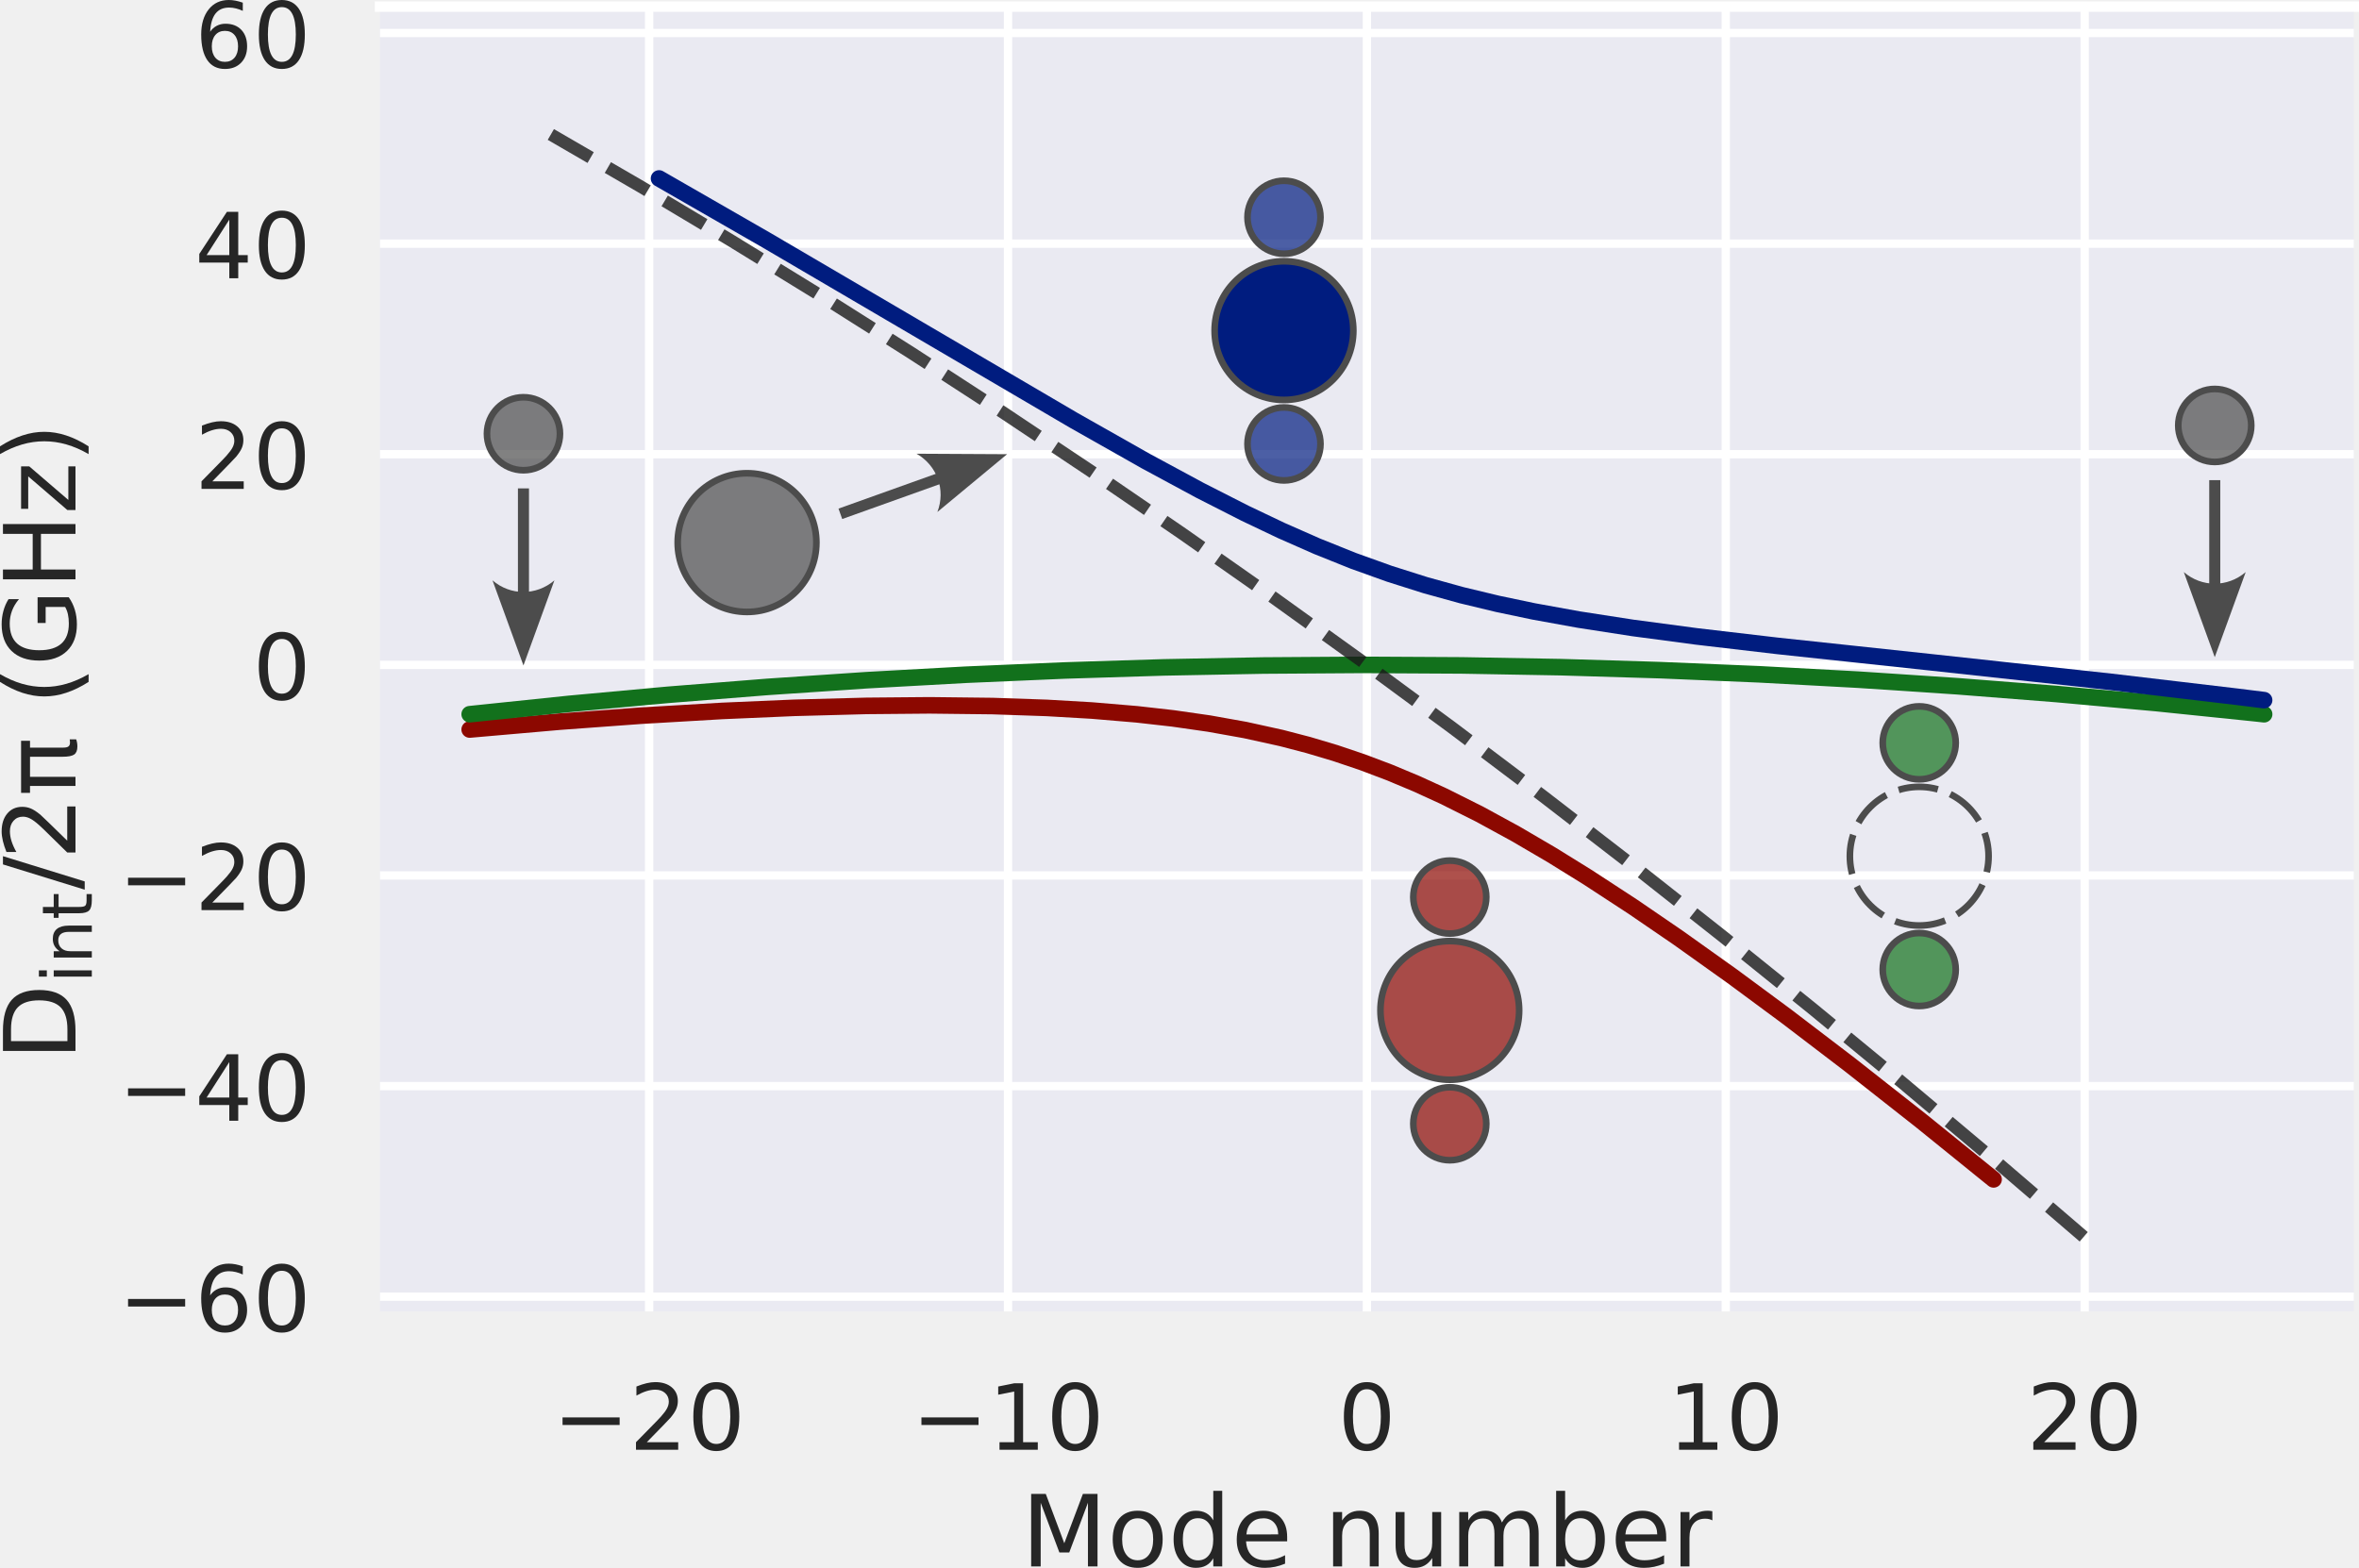
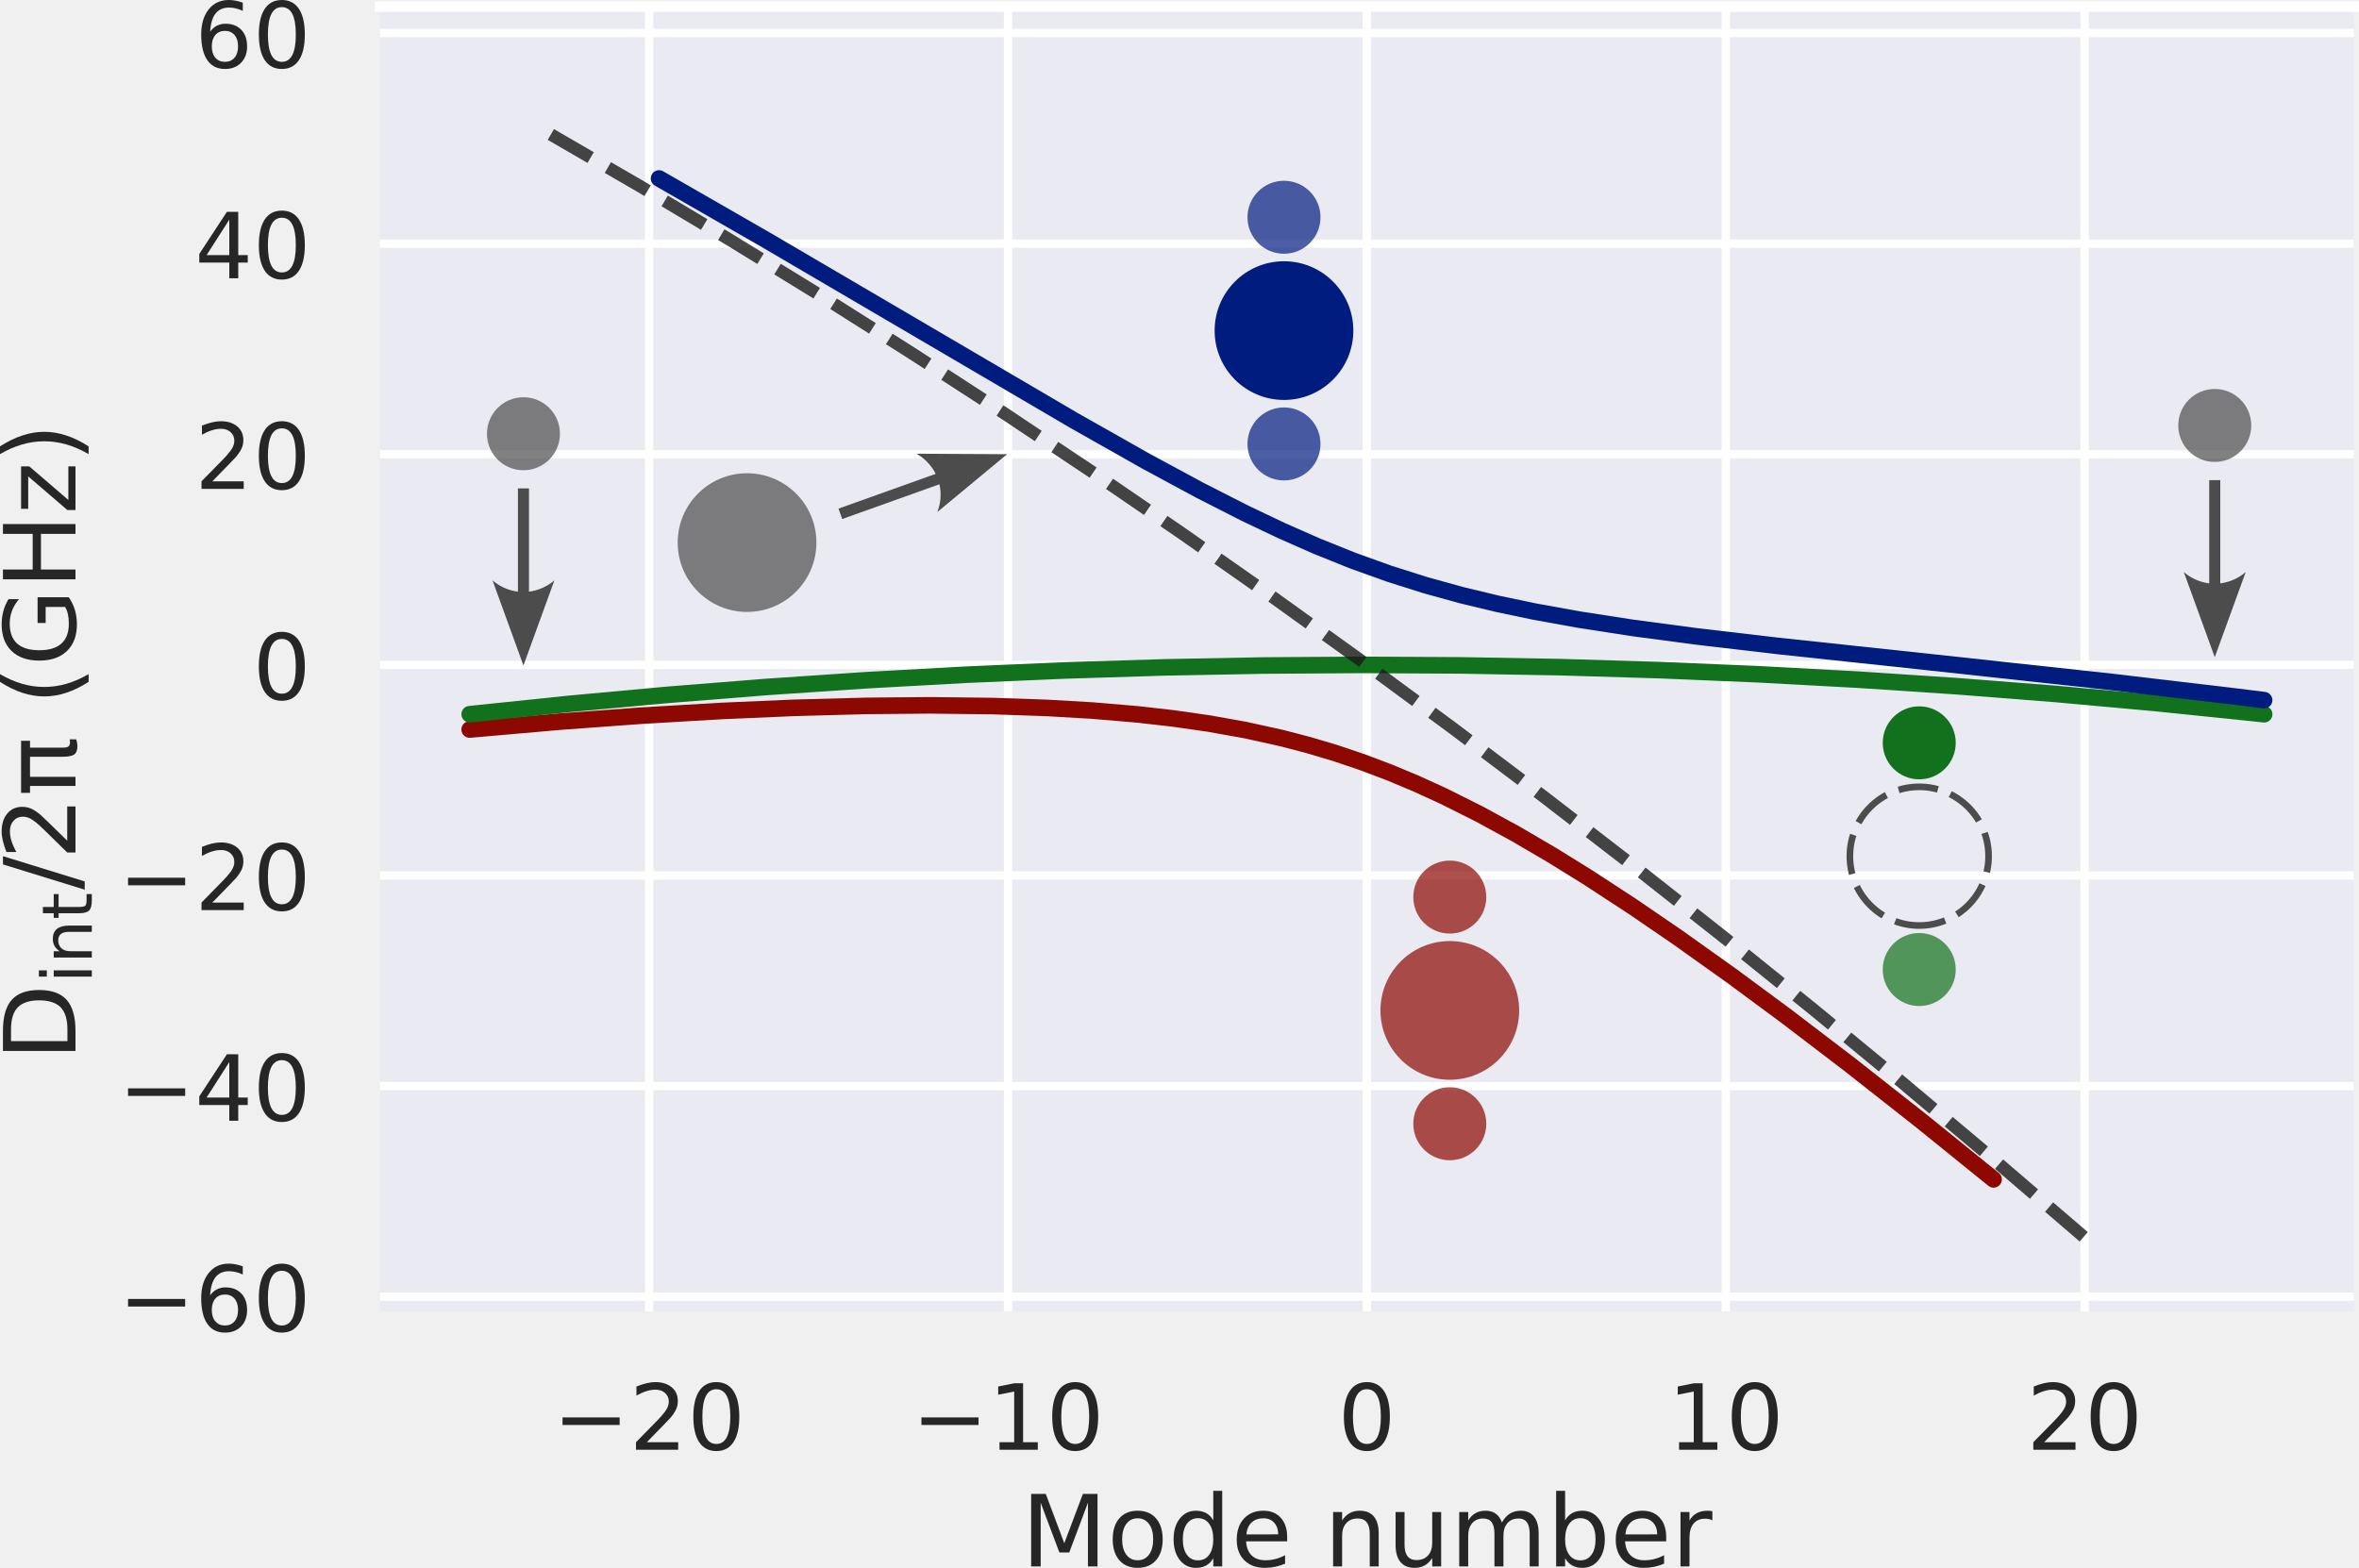
<svg xmlns="http://www.w3.org/2000/svg" xmlns:xlink="http://www.w3.org/1999/xlink" width="426.804pt" height="283.711pt" viewBox="0 0 426.804 283.711" version="1.1" id="svg60">
  <defs id="defs1">
    <marker style="overflow:visible" id="ConcaveTriangle" refX="0" refY="0" orient="auto-start-reverse" markerWidth="1" markerHeight="1" viewBox="0 0 1 1" preserveAspectRatio="xMidYMid">
      <path transform="scale(0.7)" d="M -2,-4 9,0 -2,4 c 2,-2.33 2,-5.66 0,-8 z" style="fill:context-stroke;fill-rule:evenodd;stroke:none" id="path7" />
    </marker>
    <style type="text/css" id="style1">*{stroke-linejoin: round; stroke-linecap: butt}</style>
  </defs>
  <g id="axes_1" style="display:inline" transform="translate(11.14617,-40.27462)">
    <g id="patch_2" style="display:inline">
      <path d="M 57.6,277.584 H 414.72 V 41.472 H 57.6 Z" style="fill:#eaeaf2" id="path2" />
    </g>
    <g id="matplotlib.axis_1" style="display:inline" transform="translate(0,-30)">
      <g id="xtick_1">
        <g id="line2d_1">
          <path d="M 106.298,307.584 V 71.472" clip-path="url(#pdc4f692fb0)" style="fill:none;stroke:#ffffff;stroke-width:1.5;stroke-linecap:round" id="path3" />
        </g>
        <g id="text_1">
          <g style="fill:#262626" transform="matrix(0.165,0,0,-0.165,88.88681,332.6214)" id="g5">
            <defs id="defs3">
              <path id="DejaVuSans-2212" d="M 678,2272 H 4684 V 1741 H 678 Z" transform="scale(0.015625)" />
              <path id="DejaVuSans-32" d="M 1228,531 H 3431 V 0 H 469 v 531 q 359,372 979,998 621,627 780,809 303,340 423,576 121,236 121,464 0,372 -261,606 -261,235 -680,235 -297,0 -627,-103 -329,-103 -704,-313 v 638 q 381,153 712,231 332,78 607,78 725,0 1156,-363 431,-362 431,-968 0,-288 -108,-546 -107,-257 -392,-607 -78,-91 -497,-524 Q 1991,1309 1228,531 Z" transform="scale(0.015625)" />
              <path id="DejaVuSans-30" d="m 2034,4250 q -487,0 -733,-480 -245,-479 -245,-1442 0,-959 245,-1439 246,-480 733,-480 491,0 736,480 246,480 246,1439 0,963 -246,1442 -245,480 -736,480 z m 0,500 q 785,0 1199,-621 414,-620 414,-1801 0,-1178 -414,-1799 -414,-620 -1199,-620 -784,0 -1198,620 -414,621 -414,1799 0,1181 414,1801 414,621 1198,621 z" transform="scale(0.015625)" />
            </defs>
            <use xlink:href="#DejaVuSans-2212" id="use3" />
            <use xlink:href="#DejaVuSans-32" transform="translate(83.78906)" id="use4" />
            <use xlink:href="#DejaVuSans-30" transform="translate(147.4121)" id="use5" />
          </g>
        </g>
      </g>
      <g id="xtick_2">
        <g id="line2d_2">
          <path d="M 171.229,307.584 V 71.472" clip-path="url(#pdc4f692fb0)" style="fill:none;stroke:#ffffff;stroke-width:1.5;stroke-linecap:round" id="path5" />
        </g>
        <g id="text_2">
          <g style="fill:#262626" transform="matrix(0.165,0,0,-0.165,153.8177,332.6214)" id="g8">
            <defs id="defs5">
              <path id="DejaVuSans-31" d="M 794,531 H 1825 V 4091 L 703,3866 v 575 l 1116,225 h 631 V 531 H 3481 V 0 H 794 Z" transform="scale(0.015625)" />
            </defs>
            <use xlink:href="#DejaVuSans-2212" id="use6" />
            <use xlink:href="#DejaVuSans-31" transform="translate(83.78906)" id="use7" />
            <use xlink:href="#DejaVuSans-30" transform="translate(147.4121)" id="use8" />
          </g>
        </g>
      </g>
      <g id="xtick_3">
        <g id="line2d_3">
          <path d="M 236.16,307.584 V 71.472" clip-path="url(#pdc4f692fb0)" style="fill:none;stroke:#ffffff;stroke-width:1.5;stroke-linecap:round" id="path8" />
        </g>
        <g id="text_3">
          <g style="fill:#262626" transform="matrix(0.165,0,0,-0.165,230.9109,332.6214)" id="g9">
            <use xlink:href="#DejaVuSans-30" id="use9" />
          </g>
        </g>
      </g>
      <g id="xtick_4">
        <g id="line2d_4">
          <path d="M 301.091,307.584 V 71.472" clip-path="url(#pdc4f692fb0)" style="fill:none;stroke:#ffffff;stroke-width:1.5;stroke-linecap:round" id="path9" />
        </g>
        <g id="text_4">
          <g style="fill:#262626" transform="matrix(0.165,0,0,-0.165,290.5928,332.6214)" id="g11">
            <use xlink:href="#DejaVuSans-31" id="use10" />
            <use xlink:href="#DejaVuSans-30" transform="translate(63.62305)" id="use11" />
          </g>
        </g>
      </g>
      <g id="xtick_5">
        <g id="line2d_5">
          <path d="M 366.022,307.584 V 71.472" clip-path="url(#pdc4f692fb0)" style="fill:none;stroke:#ffffff;stroke-width:1.5;stroke-linecap:round" id="path11" />
        </g>
        <g id="text_5">
          <g style="fill:#262626" transform="matrix(0.165,0,0,-0.165,355.5237,332.6214)" id="g13">
            <use xlink:href="#DejaVuSans-32" id="use12" />
            <use xlink:href="#DejaVuSans-30" transform="translate(63.62305)" id="use13" />
          </g>
        </g>
      </g>
      <g id="text_6">
        <g style="fill:#262626" transform="matrix(0.18,0,0,-0.18,173.6508,353.7301)" id="g24">
          <defs id="defs13">
            <path id="DejaVuSans-4d" d="m 628,4666 h 941 L 2759,1491 3956,4666 h 941 V 0 H 4281 V 4097 L 3078,897 H 2444 L 1241,4097 V 0 H 628 Z" transform="scale(0.015625)" />
            <path id="DejaVuSans-6f" d="m 1959,3097 q -462,0 -731,-361 -269,-361 -269,-989 0,-628 267,-989 268,-361 733,-361 460,0 728,362 269,363 269,988 0,622 -269,986 -268,364 -728,364 z m 0,487 q 750,0 1178,-488 429,-487 429,-1349 Q 3566,888 3137,398 2709,-91 1959,-91 1206,-91 779,398 353,888 353,1747 q 0,862 426,1349 427,488 1180,488 z" transform="scale(0.015625)" />
            <path id="DejaVuSans-64" d="m 2906,2969 v 1894 h 575 V 0 H 2906 V 525 Q 2725,213 2448,61 2172,-91 1784,-91 1150,-91 751,415 353,922 353,1747 q 0,825 398,1331 399,506 1033,506 388,0 664,-152 277,-151 458,-463 z M 947,1747 q 0,-634 261,-995 261,-361 717,-361 456,0 718,361 263,361 263,995 0,634 -263,995 -262,361 -718,361 -456,0 -717,-361 -261,-361 -261,-995 z" transform="scale(0.015625)" />
            <path id="DejaVuSans-65" d="M 3597,1894 V 1613 H 953 q 38,-594 358,-905 320,-311 892,-311 331,0 642,81 311,81 618,244 V 178 Q 3153,47 2828,-22 2503,-91 2169,-91 1331,-91 842,396 353,884 353,1716 q 0,859 464,1363 464,505 1252,505 706,0 1117,-455 411,-454 411,-1235 z m -575,169 q -6,471 -264,752 -258,282 -683,282 -481,0 -770,-272 -289,-272 -333,-766 z" transform="scale(0.015625)" />
            <path id="DejaVuSans-20" transform="scale(0.015625)" d="" />
            <path id="DejaVuSans-6e" d="M 3513,2113 V 0 h -575 v 2094 q 0,497 -194,743 -194,247 -581,247 -466,0 -735,-297 -269,-296 -269,-809 V 0 H 581 v 3500 h 578 v -544 q 207,316 486,472 280,156 646,156 603,0 912,-373 310,-373 310,-1098 z" transform="scale(0.015625)" />
            <path id="DejaVuSans-75" d="m 544,1381 v 2119 h 575 V 1403 q 0,-497 193,-746 194,-248 582,-248 465,0 735,297 271,297 271,810 v 1984 h 575 V 0 H 2900 V 538 Q 2691,219 2414,64 2138,-91 1772,-91 1169,-91 856,284 544,659 544,1381 Z m 1447,2203 z" transform="scale(0.015625)" />
            <path id="DejaVuSans-6d" d="m 3328,2828 q 216,388 516,572 300,184 706,184 547,0 844,-383 297,-382 297,-1088 V 0 h -578 v 2094 q 0,503 -179,746 -178,244 -543,244 -447,0 -707,-297 -259,-296 -259,-809 V 0 h -578 v 2094 q 0,506 -178,748 -178,242 -550,242 -441,0 -701,-298 -259,-298 -259,-808 V 0 H 581 v 3500 h 578 v -544 q 197,322 472,475 275,153 653,153 382,0 649,-194 267,-193 395,-562 z" transform="scale(0.015625)" />
            <path id="DejaVuSans-62" d="m 3116,1747 q 0,634 -261,995 -261,361 -717,361 -457,0 -718,-361 -261,-361 -261,-995 0,-634 261,-995 261,-361 718,-361 456,0 717,361 261,361 261,995 z M 1159,2969 q 182,312 458,463 277,152 661,152 638,0 1036,-506 399,-506 399,-1331 Q 3713,922 3314,415 2916,-91 2278,-91 1894,-91 1617,61 1341,213 1159,525 V 0 H 581 v 4863 h 578 z" transform="scale(0.015625)" />
            <path id="DejaVuSans-72" d="m 2631,2963 q -97,56 -211,82 -114,27 -251,27 -488,0 -749,-317 -261,-317 -261,-911 V 0 H 581 v 3500 h 578 v -544 q 182,319 472,473 291,155 707,155 59,0 131,-8 72,-7 159,-23 z" transform="scale(0.015625)" />
          </defs>
          <use xlink:href="#DejaVuSans-4d" id="use14" />
          <use xlink:href="#DejaVuSans-6f" transform="translate(86.2793)" id="use15" />
          <use xlink:href="#DejaVuSans-64" transform="translate(147.4609)" id="use16" />
          <use xlink:href="#DejaVuSans-65" transform="translate(210.9375)" id="use17" />
          <use xlink:href="#DejaVuSans-20" transform="translate(272.4609)" id="use18" />
          <use xlink:href="#DejaVuSans-6e" transform="translate(304.248)" id="use19" />
          <use xlink:href="#DejaVuSans-75" transform="translate(367.627)" id="use20" />
          <use xlink:href="#DejaVuSans-6d" transform="translate(431.0059)" id="use21" />
          <use xlink:href="#DejaVuSans-62" transform="translate(528.418)" id="use22" />
          <use xlink:href="#DejaVuSans-65" transform="translate(591.8945)" id="use23" />
          <use xlink:href="#DejaVuSans-72" transform="translate(653.418)" id="use24" />
        </g>
      </g>
    </g>
    <g id="matplotlib.axis_2" style="display:inline">
      <g id="ytick_1">
        <g id="line2d_6">
          <path d="M 57.6,274.917 H 414.72" clip-path="url(#pdc4f692fb0)" style="fill:none;stroke:#ffffff;stroke-width:1.5;stroke-linecap:round" id="path24" />
        </g>
        <g id="text_7">
          <g style="fill:#262626" transform="matrix(0.165,0,0,-0.165,10.27727,281.1861)" id="g27">
            <defs id="defs24">
              <path id="DejaVuSans-36" d="m 2113,2584 q -425,0 -674,-291 -248,-290 -248,-796 0,-503 248,-796 249,-292 674,-292 425,0 673,292 248,293 248,796 0,506 -248,796 -248,291 -673,291 z m 1253,1979 v -575 q -238,112 -480,171 -242,60 -480,60 -625,0 -955,-422 -329,-422 -376,-1275 184,272 462,417 279,145 613,145 703,0 1111,-427 408,-426 408,-1160 0,-719 -425,-1154 -425,-434 -1131,-434 -810,0 -1238,620 -428,621 -428,1799 0,1106 525,1764 525,658 1409,658 238,0 480,-47 242,-47 505,-140 z" transform="scale(0.015625)" />
            </defs>
            <use xlink:href="#DejaVuSans-2212" id="use25" />
            <use xlink:href="#DejaVuSans-36" transform="translate(83.78906)" id="use26" />
            <use xlink:href="#DejaVuSans-30" transform="translate(147.4121)" id="use27" />
          </g>
        </g>
      </g>
      <g id="ytick_2">
        <g id="line2d_7">
          <path d="M 57.6,236.806 H 414.72" clip-path="url(#pdc4f692fb0)" style="fill:none;stroke:#ffffff;stroke-width:1.5;stroke-linecap:round" id="path27" />
        </g>
        <g id="text_8">
          <g style="fill:#262626" transform="matrix(0.165,0,0,-0.165,10.27727,243.0752)" id="g30">
            <defs id="defs27">
              <path id="DejaVuSans-34" d="M 2419,4116 825,1625 h 1594 z m -166,550 h 794 V 1625 h 666 V 1100 H 3047 V 0 H 2419 V 1100 H 313 v 609 z" transform="scale(0.015625)" />
            </defs>
            <use xlink:href="#DejaVuSans-2212" id="use28" />
            <use xlink:href="#DejaVuSans-34" transform="translate(83.78906)" id="use29" />
            <use xlink:href="#DejaVuSans-30" transform="translate(147.4121)" id="use30" />
          </g>
        </g>
      </g>
      <g id="ytick_3">
        <g id="line2d_8">
          <path d="M 57.6,198.696 H 414.72" clip-path="url(#pdc4f692fb0)" style="fill:none;stroke:#ffffff;stroke-width:1.5;stroke-linecap:round" id="path30" />
        </g>
        <g id="text_9">
          <g style="fill:#262626" transform="matrix(0.165,0,0,-0.165,10.27727,204.9643)" id="g33">
            <use xlink:href="#DejaVuSans-2212" id="use31" />
            <use xlink:href="#DejaVuSans-32" transform="translate(83.78906)" id="use32" />
            <use xlink:href="#DejaVuSans-30" transform="translate(147.4121)" id="use33" />
          </g>
        </g>
      </g>
      <g id="ytick_4">
        <g id="line2d_9">
          <path d="M 57.6,160.585 H 414.72" clip-path="url(#pdc4f692fb0)" style="fill:none;stroke:#ffffff;stroke-width:1.5;stroke-linecap:round" id="path33" />
        </g>
        <g id="text_10">
          <g style="fill:#262626" transform="matrix(0.165,0,0,-0.165,34.60187,166.8534)" id="g34">
            <use xlink:href="#DejaVuSans-30" id="use34" />
          </g>
        </g>
      </g>
      <g id="ytick_5">
        <g id="line2d_10">
          <path d="M 57.6,122.474 H 414.72" clip-path="url(#pdc4f692fb0)" style="fill:none;stroke:#ffffff;stroke-width:1.5;stroke-linecap:round" id="path34" />
        </g>
        <g id="text_11">
          <g style="fill:#262626" transform="matrix(0.165,0,0,-0.165,24.10375,128.7425)" id="g36">
            <use xlink:href="#DejaVuSans-32" id="use35" />
            <use xlink:href="#DejaVuSans-30" transform="translate(63.62305)" id="use36" />
          </g>
        </g>
      </g>
      <g id="ytick_6">
        <g id="line2d_11">
          <path d="M 57.6,84.363 H 414.72" clip-path="url(#pdc4f692fb0)" style="fill:none;stroke:#ffffff;stroke-width:1.5;stroke-linecap:round" id="path36" />
        </g>
        <g id="text_12">
          <g style="fill:#262626" transform="matrix(0.165,0,0,-0.165,24.10375,90.63161)" id="g38">
            <use xlink:href="#DejaVuSans-34" id="use37" />
            <use xlink:href="#DejaVuSans-30" transform="translate(63.62305)" id="use38" />
          </g>
        </g>
      </g>
      <g id="ytick_7">
        <g id="line2d_12">
          <path d="M 57.6,46.252 H 414.72" clip-path="url(#pdc4f692fb0)" style="fill:none;stroke:#ffffff;stroke-width:1.5;stroke-linecap:round" id="path38" />
        </g>
        <g id="text_13">
          <g style="fill:#262626" transform="matrix(0.165,0,0,-0.165,24.10375,52.52071)" id="g40">
            <use xlink:href="#DejaVuSans-36" id="use39" />
            <use xlink:href="#DejaVuSans-30" transform="translate(63.62305)" id="use40" />
          </g>
        </g>
      </g>
      <g id="text_14">
        <g style="fill:#262626" transform="matrix(0,-0.18,-0.18,0,2.533828,232.218)" id="g53">
          <defs id="defs40">
            <path id="DejaVuSans-44" d="M 1259,4147 V 519 h 763 q 966,0 1414,437 448,438 448,1382 0,937 -448,1373 -448,436 -1414,436 z m -631,519 h 1297 q 1356,0 1990,-564 635,-564 635,-1764 Q 4550,1131 3912,565 3275,0 1925,0 H 628 Z" transform="scale(0.015625)" />
            <path id="DejaVuSans-69" d="m 603,3500 h 575 V 0 H 603 Z m 0,1363 h 575 V 4134 H 603 Z" transform="scale(0.015625)" />
            <path id="DejaVuSans-74" d="M 1172,4494 V 3500 H 2356 V 3053 H 1172 V 1153 q 0,-428 117,-550 117,-122 477,-122 h 590 V 0 H 1766 Q 1100,0 847,248 594,497 594,1153 V 3053 H 172 v 447 h 422 v 994 z" transform="scale(0.015625)" />
            <path id="DejaVuSans-2f" d="m 1625,4666 h 531 L 531,-594 H 0 Z" transform="scale(0.015625)" />
            <path id="DejaVuSans-3c0" d="M 231,3500 H 3584 V 2925 H 3144 V 775 q 0,-225 76,-324 77,-98 249,-98 47,0 115,8 69,8 91,11 V -44 q -109,-40 -225,-59 -116,-19 -231,-19 -375,0 -519,205 -144,205 -144,755 V 2925 H 1266 V 0 H 678 V 2925 H 231 Z" transform="scale(0.015625)" />
            <path id="DejaVuSans-28" d="m 1984,4856 q -418,-718 -622,-1422 -203,-703 -203,-1425 0,-721 205,-1429 205,-708 620,-1424 h -500 q -468,735 -701,1444 -233,709 -233,1409 0,697 231,1403 232,707 703,1444 z" transform="scale(0.015625)" />
            <path id="DejaVuSans-47" d="M 3809,666 V 1919 H 2778 v 519 H 4434 V 434 Q 4069,175 3628,42 3188,-91 2688,-91 1594,-91 976,548 359,1188 359,2328 q 0,1144 617,1783 618,639 1712,639 456,0 867,-113 411,-112 758,-331 v -672 q -350,297 -744,447 -394,150 -828,150 -857,0 -1287,-478 -429,-478 -429,-1425 0,-944 429,-1422 430,-478 1287,-478 334,0 596,58 263,58 472,180 z" transform="scale(0.015625)" />
            <path id="DejaVuSans-48" d="m 628,4666 h 631 V 2753 h 2294 v 1913 h 631 V 0 H 3553 V 2222 H 1259 V 0 H 628 Z" transform="scale(0.015625)" />
            <path id="DejaVuSans-7a" d="M 353,3500 H 3084 V 2975 L 922,459 H 3084 V 0 H 275 V 525 L 2438,3041 H 353 Z" transform="scale(0.015625)" />
            <path id="DejaVuSans-29" d="m 513,4856 h 500 q 468,-737 701,-1444 233,-706 233,-1403 0,-700 -233,-1409 -233,-709 -701,-1444 H 513 q 415,716 620,1424 205,708 205,1429 0,722 -205,1425 -205,704 -620,1422 z" transform="scale(0.015625)" />
          </defs>
          <use xlink:href="#DejaVuSans-44" transform="translate(0,0.125)" id="use41" />
          <use xlink:href="#DejaVuSans-69" transform="matrix(0.7,0,0,0.7,77.95898,-16.28125)" id="use42" />
          <use xlink:href="#DejaVuSans-6e" transform="matrix(0.7,0,0,0.7,97.40723,-16.28125)" id="use43" />
          <use xlink:href="#DejaVuSans-74" transform="matrix(0.7,0,0,0.7,141.7725,-16.28125)" id="use44" />
          <use xlink:href="#DejaVuSans-2f" transform="translate(171.9531,0.125)" id="use45" />
          <use xlink:href="#DejaVuSans-32" transform="translate(202.0195,0.125)" id="use46" />
          <use xlink:href="#DejaVuSans-3c0" transform="translate(265.6426,0.125)" id="use47" />
          <use xlink:href="#DejaVuSans-20" transform="translate(325.8477,0.125)" id="use48" />
          <use xlink:href="#DejaVuSans-28" transform="translate(357.6348,0.125)" id="use49" />
          <use xlink:href="#DejaVuSans-47" transform="translate(396.6484,0.125)" id="use50" />
          <use xlink:href="#DejaVuSans-48" transform="translate(474.1387,0.125)" id="use51" />
          <use xlink:href="#DejaVuSans-7a" transform="translate(549.334,0.125)" id="use52" />
          <use xlink:href="#DejaVuSans-29" transform="translate(601.8242,0.125)" id="use53" />
        </g>
      </g>
    </g>
    <g id="line2d_13" style="display:inline">
      <path d="m 73.833,172.284 16.314,-1.426 14.683,-1.075 14.683,-0.86 13.051,-0.564 13.051,-0.349 11.42,-0.1 11.42,0.13 9.789,0.335 8.157,0.473 8.157,0.688 6.526,0.738 6.526,0.936 6.526,1.168 6.526,1.437 4.894,1.275 4.894,1.459 4.894,1.652 4.894,1.85 4.894,2.047 4.894,2.239 6.526,3.267 6.526,3.561 6.526,3.82 6.526,4.045 8.157,5.327 8.157,5.581 9.789,6.977 9.789,7.233 11.42,8.713 13.051,10.269 13.051,10.56" clip-path="url(#pdc4f692fb0)" style="fill:none;stroke:#8c0800;stroke-width:3;stroke-linecap:round" id="path53" />
-       <circle style="display:inline;fill:#8c0800;fill-opacity:0.7;stroke:#4c4c4c;stroke-width:1.2;stroke-dasharray:none;stroke-opacity:1" id="path61" cx="243.625" cy="-251.16" r="6.604" transform="rotate(90)" />
-       <circle style="display:inline;fill:#8c0800;fill-opacity:0.7;stroke:#4c4c4c;stroke-width:1.2;stroke-dasharray:none;stroke-opacity:1" id="circle61" cx="223.115" cy="-251.16" r="12.548" transform="rotate(90)" />
-       <circle style="display:inline;fill:#8c0800;fill-opacity:0.7;stroke:#4c4c4c;stroke-width:1.2;stroke-dasharray:none;stroke-opacity:1" id="circle62" cx="202.606" cy="-251.16" r="6.604" transform="rotate(90)" />
+       <circle style="display:inline;fill:#8c0800;fill-opacity:0.7;stroke:none;stroke-width:1.2;stroke-dasharray:none;stroke-opacity:1" id="path61" cx="243.625" cy="-251.16" r="6.604" transform="rotate(90)" />
+       <circle style="display:inline;fill:#8c0800;fill-opacity:0.7;stroke:none;stroke-width:1.2;stroke-dasharray:none;stroke-opacity:1" id="circle61" cx="223.115" cy="-251.16" r="12.548" transform="rotate(90)" />
+       <circle style="display:inline;fill:#8c0800;fill-opacity:0.7;stroke:none;stroke-width:1.2;stroke-dasharray:none;stroke-opacity:1" id="circle62" cx="202.606" cy="-251.16" r="6.604" transform="rotate(90)" />
    </g>
    <g id="line2d_14" style="display:inline">
      <path d="m 73.833,169.517 17.946,-1.866 17.946,-1.647 17.946,-1.429 17.946,-1.211 17.946,-0.992 17.946,-0.774 17.946,-0.556 17.946,-0.337 17.946,-0.119 17.946,0.099 17.946,0.318 17.946,0.536 17.946,0.754 17.946,0.973 17.946,1.191 17.946,1.409 17.946,1.628 17.946,1.846 1.631,0.179 v 0" clip-path="url(#pdc4f692fb0)" style="fill:none;stroke:#12711c;stroke-width:3;stroke-linecap:round" id="path54" />
-       <circle style="display:inline;fill:#12711c;fill-opacity:0.7;stroke:#4c4c4c;stroke-width:1.2;stroke-linecap:butt;stroke-linejoin:round;stroke-dasharray:none;stroke-opacity:1" id="circle66" cx="215.715" cy="-336.093" r="6.604" transform="rotate(90)" />
+       <circle style="display:inline;fill:#12711c;fill-opacity:0.7;stroke:none;stroke-width:1.2;stroke-linecap:butt;stroke-linejoin:round;stroke-dasharray:none;stroke-opacity:1" id="circle66" cx="215.715" cy="-336.093" r="6.604" transform="rotate(90)" />
      <circle style="display:inline;fill:none;fill-opacity:1;stroke:#4c4c4c;stroke-width:1.2;stroke-linecap:butt;stroke-linejoin:round;stroke-dasharray:7.2, 2.4;stroke-dashoffset:2.76;stroke-opacity:1" id="circle67" cx="195.205" cy="-336.093" r="12.548" transform="rotate(90)" />
-       <circle style="display:inline;fill:#12711c;fill-opacity:0.7;stroke:#4c4c4c;stroke-width:1.2;stroke-linecap:butt;stroke-linejoin:round;stroke-dasharray:none;stroke-opacity:1" id="circle68" cx="174.696" cy="-336.093" r="6.604" transform="rotate(90)" />
+       <circle style="display:inline;fill:#12711c;fill-opacity:1;stroke:none;stroke-width:1.2;stroke-linecap:butt;stroke-linejoin:round;stroke-dasharray:none;stroke-opacity:1" id="circle68" cx="174.696" cy="-336.093" r="6.604" transform="rotate(90)" />
      <path style="display:inline;fill:#4c4c4c;fill-opacity:0.7;stroke:#4c4c4c;stroke-width:2;stroke-dasharray:none;stroke-dashoffset:0;stroke-opacity:1;marker-end:url(#ConcaveTriangle)" d="m 83.561,128.655 v 19.44" id="path70" />
-       <circle style="display:inline;fill:#4c4c4c;fill-opacity:0.7;stroke:#4c4c4c;stroke-width:1.2;stroke-linecap:butt;stroke-linejoin:round;stroke-dasharray:none;stroke-opacity:1" id="circle69" cx="118.763" cy="-83.561" r="6.604" transform="rotate(90)" />
+       <circle style="display:inline;fill:#4c4c4c;fill-opacity:0.7;stroke:none;stroke-width:1.2;stroke-linecap:butt;stroke-linejoin:round;stroke-dasharray:none;stroke-opacity:1" id="circle69" cx="118.763" cy="-83.561" r="6.604" transform="rotate(90)" />
      <path style="display:inline;fill:#4c4c4c;fill-opacity:0.7;stroke:#4c4c4c;stroke-width:2;stroke-dasharray:none;stroke-dashoffset:0;stroke-opacity:1;marker-end:url(#ConcaveTriangle)" d="m 389.561,127.155 v 19.44" id="path71" />
-       <circle style="display:inline;fill:#4c4c4c;fill-opacity:0.7;stroke:#4c4c4c;stroke-width:1.2;stroke-linecap:butt;stroke-linejoin:round;stroke-dasharray:none;stroke-opacity:1" id="circle70" cx="117.263" cy="-389.561" r="6.604" transform="rotate(90)" />
+       <circle style="display:inline;fill:#4c4c4c;fill-opacity:0.7;stroke:none;stroke-width:1.2;stroke-linecap:butt;stroke-linejoin:round;stroke-dasharray:none;stroke-opacity:1" id="circle70" cx="117.263" cy="-389.561" r="6.604" transform="rotate(90)" />
    </g>
    <g id="line2d_15" style="display:inline">
      <path d="m 108.093,72.569 19.577,11.253 24.471,14.345 30.997,18.176 13.051,7.385 9.789,5.283 8.157,4.151 6.526,3.105 6.526,2.876 6.526,2.618 6.526,2.343 6.526,2.067 6.526,1.805 6.526,1.57 6.526,1.368 8.157,1.478 9.789,1.514 11.42,1.52 14.683,1.72 27.734,2.968 32.629,3.546 22.84,2.7 4.894,0.61 v 0" clip-path="url(#pdc4f692fb0)" style="fill:none;stroke:#001c7f;stroke-width:3;stroke-linecap:round" id="path55" />
-       <circle style="display:inline;fill:#001c7f;fill-opacity:0.7;stroke:#4c4c4c;stroke-width:1.2;stroke-dasharray:none;stroke-opacity:1" id="circle63" cx="120.608" cy="-221.16" r="6.604" transform="rotate(90)" />
-       <circle style="display:inline;fill:#001c7f;fill-opacity:1;stroke:#4c4c4c;stroke-width:1.2;stroke-dasharray:none;stroke-opacity:1" id="circle64" cx="100.098" cy="-221.16" r="12.548" transform="rotate(90)" />
-       <circle style="display:inline;fill:#001c7f;fill-opacity:0.7;stroke:#4c4c4c;stroke-width:1.2;stroke-dasharray:none;stroke-opacity:1" id="circle65" cx="79.588" cy="-221.16" r="6.604" transform="rotate(90)" />
+       <circle style="display:inline;fill:#001c7f;fill-opacity:0.7;stroke:none;stroke-width:1.2;stroke-dasharray:none;stroke-opacity:1" id="circle63" cx="120.608" cy="-221.16" r="6.604" transform="rotate(90)" />
+       <circle style="display:inline;fill:#001c7f;fill-opacity:1;stroke:none;stroke-width:1.2;stroke-dasharray:none;stroke-opacity:1" id="circle64" cx="100.098" cy="-221.16" r="12.548" transform="rotate(90)" />
+       <circle style="display:inline;fill:#001c7f;fill-opacity:0.7;stroke:none;stroke-width:1.2;stroke-dasharray:none;stroke-opacity:1" id="circle65" cx="79.588" cy="-221.16" r="6.604" transform="rotate(90)" />
    </g>
    <g id="line2d_16" style="display:inline">
      <path style="display:inline;fill:#4c4c4c;fill-opacity:0.7;stroke:#4c4c4c;stroke-width:2;stroke-dasharray:none;stroke-dashoffset:0;stroke-opacity:1;marker-end:url(#ConcaveTriangle)" d="m 140.896,133.254 18.304,-6.547" id="path72" />
-       <circle style="display:inline;fill:#4c4c4c;fill-opacity:0.7;stroke:#4c4c4c;stroke-width:1.2;stroke-linecap:butt;stroke-linejoin:round;stroke-dasharray:none;stroke-dashoffset:0;stroke-opacity:1" id="circle67-5" cx="138.46" cy="-124.013" r="12.548" transform="rotate(90)" />
+       <circle style="display:inline;fill:#4c4c4c;fill-opacity:0.7;stroke:none;stroke-width:1.2;stroke-linecap:butt;stroke-linejoin:round;stroke-dasharray:none;stroke-dashoffset:0;stroke-opacity:1" id="circle67-5" cx="138.46" cy="-124.013" r="12.548" transform="rotate(90)" />
      <path d="m 88.516,64.609 16.314,9.462 16.314,9.746 16.314,10.03 16.314,10.314 16.314,10.598 16.314,10.882 16.314,11.166 16.314,11.45 16.314,11.734 16.314,12.018 16.314,12.301 16.314,12.585 16.314,12.869 16.314,13.153 16.314,13.437 16.314,13.721 16.314,14.005" clip-path="url(#pdc4f692fb0)" style="display:inline;fill:none;stroke:#1a1a1a;stroke-width:2.25;stroke-dasharray:8.325, 3.6;stroke-dashoffset:0;stroke-opacity:0.8" id="path56" />
    </g>
    <g id="patch_3" />
    <g id="patch_6">
      <path d="M 57.6,41.472 H 414.72" style="fill:none;stroke:#ffffff;stroke-width:1.875;stroke-linecap:square;stroke-linejoin:miter" id="path60" />
    </g>
  </g>
  <defs id="defs60">
    <clipPath id="pdc4f692fb0">
      <rect x="57.6" y="41.472" width="357.12" height="266.112" id="rect60" />
    </clipPath>
  </defs>
</svg>
